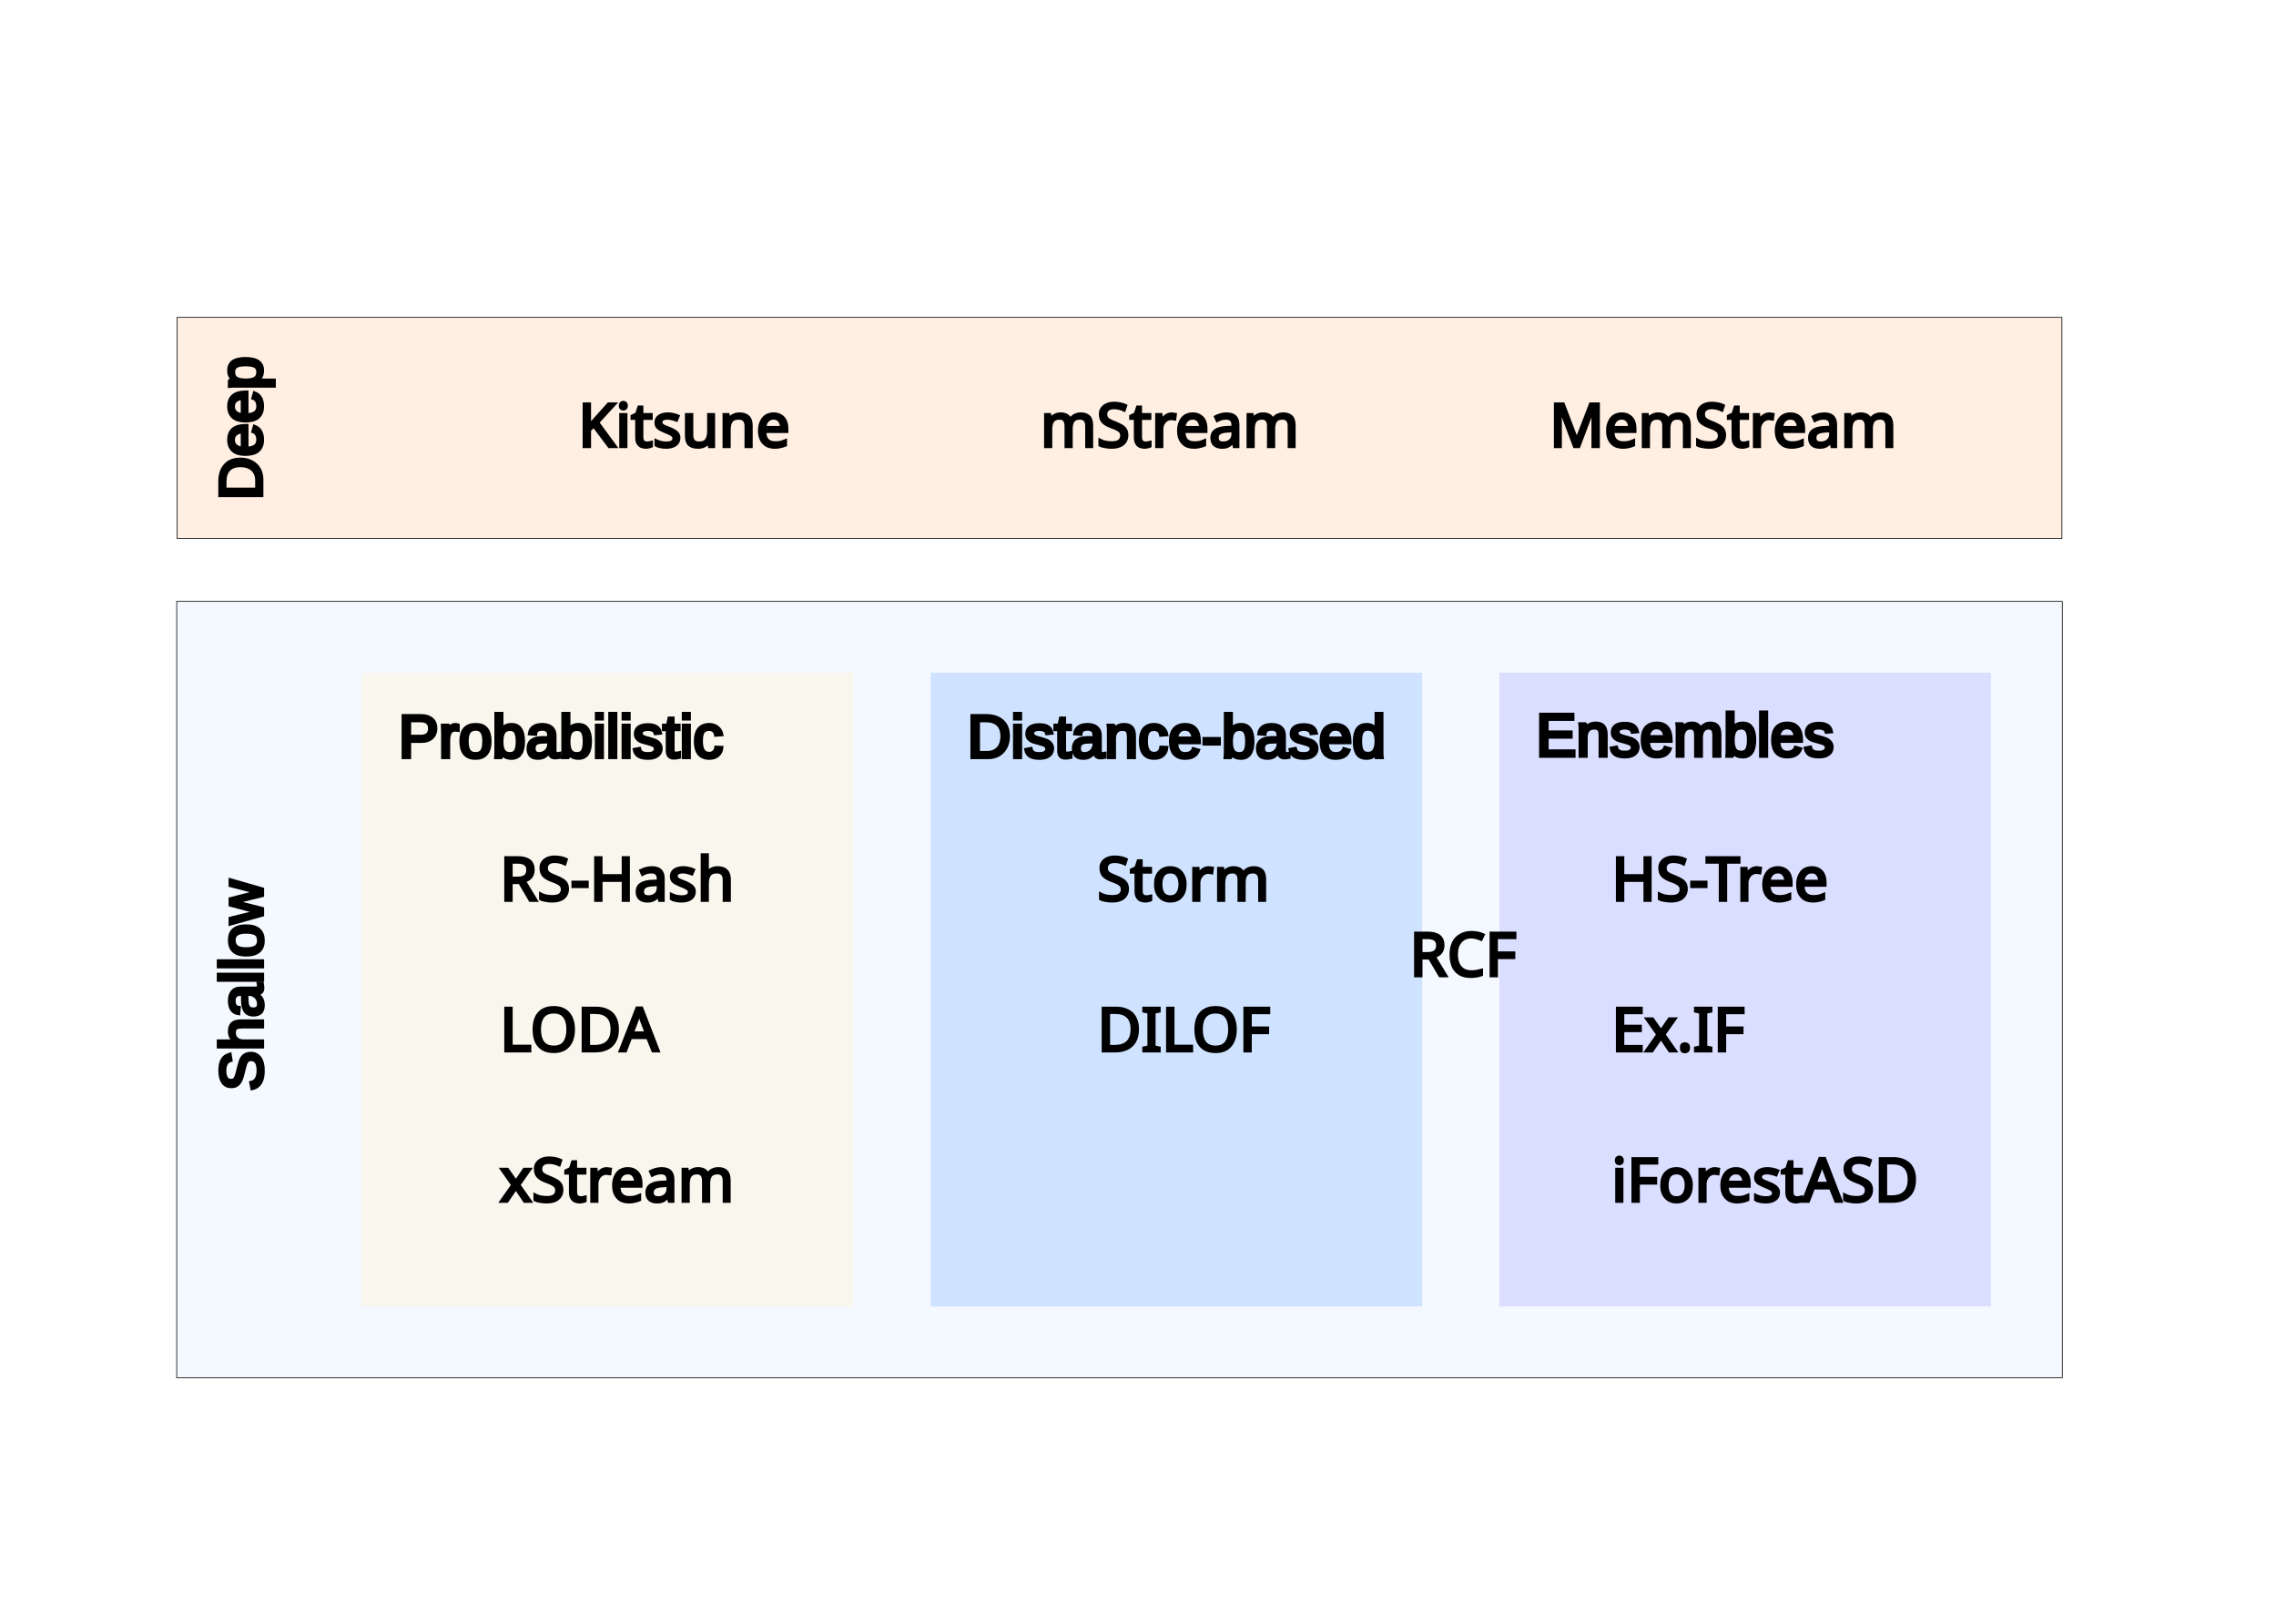
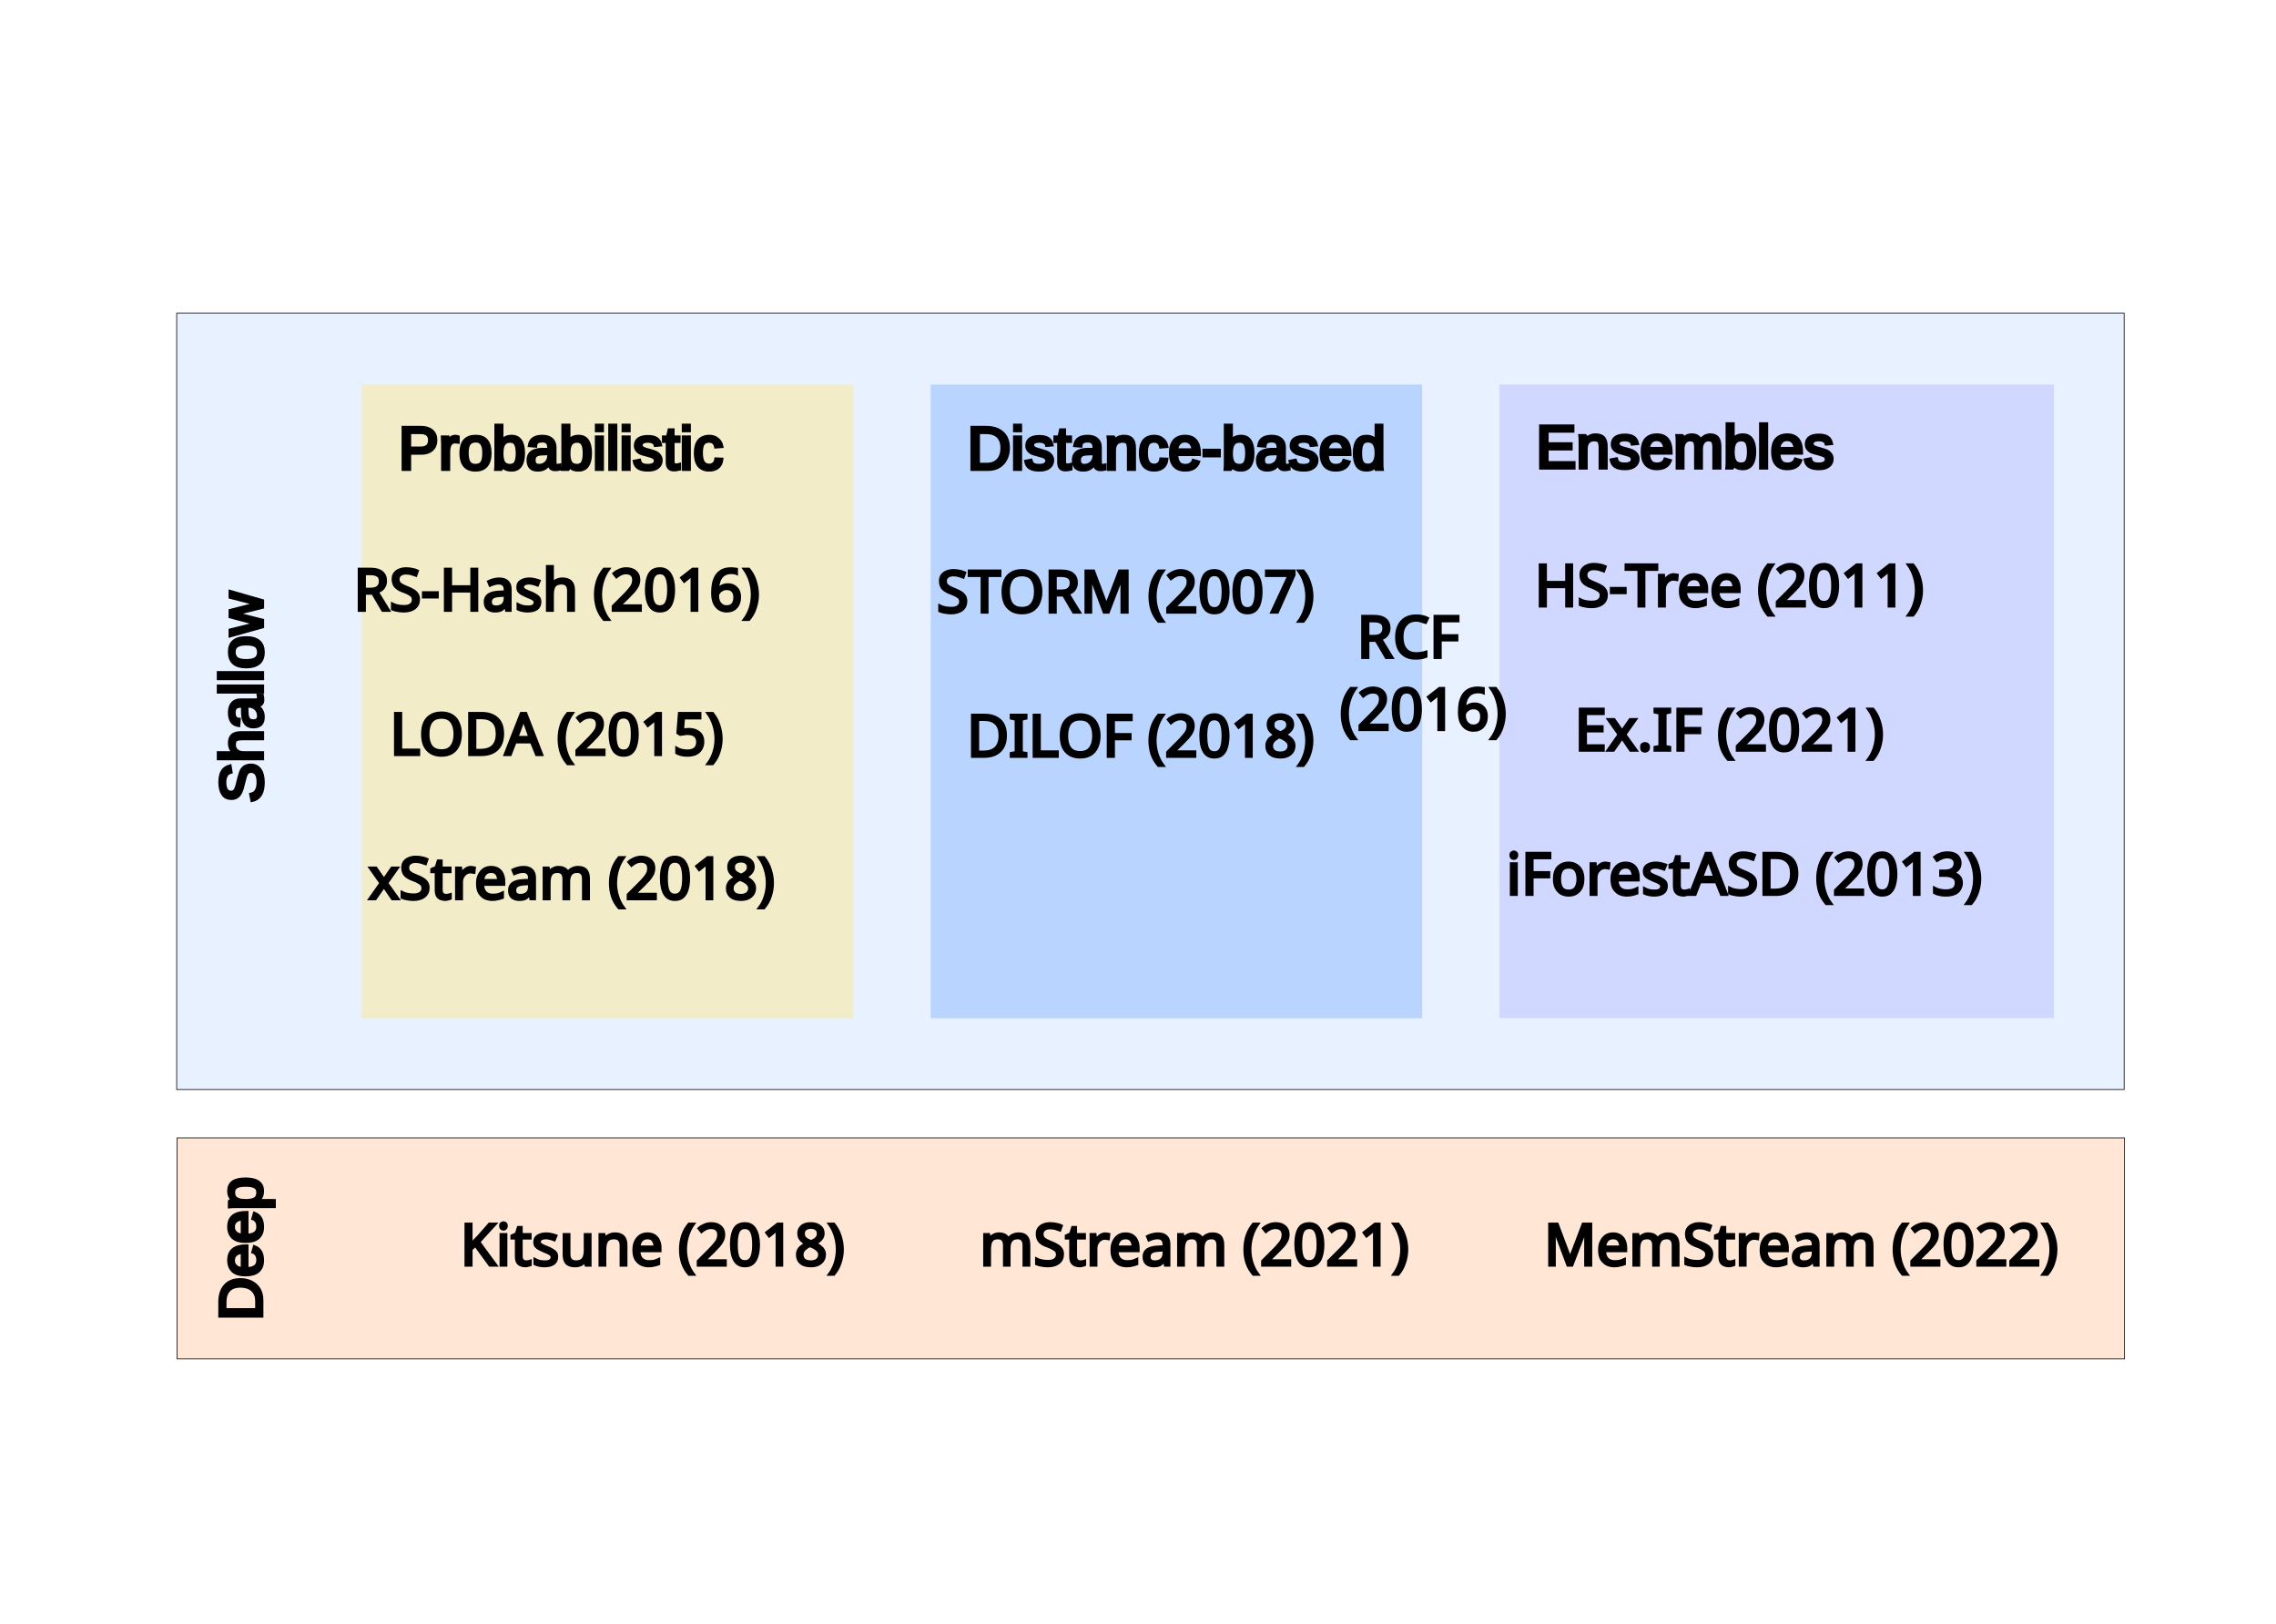
<svg xmlns="http://www.w3.org/2000/svg" width="160.053mm" height="114.171mm" viewBox="0 0 160.053 114.171" version="1.1" id="svg5">
  <defs id="defs2" />
  <g id="layer1" transform="translate(-14.77457,-37.9051)">
    <path style="fill:#247296;stroke-width:0.265" d="M 35.392,65.676 V 145.216" id="path790" />
-     <rect style="fill:#d5e5ff;fill-opacity:0.276;stroke:#000000;stroke-width:0.05;stroke-dasharray:none;stroke-opacity:1" id="rect5722" width="132.6" height="54.6" x="27.2" y="80.2" />
-     <rect style="fill:#ffe6d5;fill-opacity:0.68;stroke:#000000;stroke-width:0.05;stroke-dasharray:none;stroke-opacity:1" id="rect5722-2" width="132.546" height="15.546" x="27.227" y="60.227" />
-     <text xml:space="preserve" style="font-style:normal;font-variant:normal;font-weight:normal;font-stretch:normal;font-size:4.233px;font-family:Arial;-inkscape-font-specification:Arial;fill:#000000;stroke:#000000;stroke-width:0.265;stroke-dasharray:none;stroke-opacity:1" x="-73.083" y="33.163" id="text5852" transform="rotate(-90)">
-       <tspan id="tspan5850" style="font-style:normal;font-variant:normal;font-weight:normal;font-stretch:normal;font-family:Arial;-inkscape-font-specification:Arial;fill:#000000;stroke-width:0.265" x="-73.083" y="33.163">Deep</tspan>
+     <rect style="fill:#aaccff;fill-opacity:0.276;stroke:#000000;stroke-width:0.051;stroke-dasharray:none;stroke-opacity:1" id="rect5722" width="136.949" height="54.599" x="27.2" y="59.931" />
+     <rect style="fill:#ffdbc2;fill-opacity:0.68;stroke:#000000;stroke-width:0.051;stroke-dasharray:none;stroke-opacity:1" id="rect5722-2" width="136.949" height="15.546" x="27.227" y="117.931" />
+     <text xml:space="preserve" style="font-style:normal;font-variant:normal;font-weight:normal;font-stretch:normal;font-size:4.233px;font-family:Arial;-inkscape-font-specification:Arial;fill:#000000;stroke:#000000;stroke-width:0.265;stroke-dasharray:none;stroke-opacity:1" x="-130.787" y="33.163" id="text5852" transform="rotate(-90)">
+       <tspan id="tspan5850" style="font-style:normal;font-variant:normal;font-weight:normal;font-stretch:normal;font-family:Arial;-inkscape-font-specification:Arial;fill:#000000;stroke-width:0.265" x="-130.787" y="33.163">Deep</tspan>
    </text>
-     <text xml:space="preserve" style="font-style:normal;font-variant:normal;font-weight:normal;font-stretch:normal;font-size:4.233px;font-family:Arial;-inkscape-font-specification:Arial;fill:#000000;stroke:#000000;stroke-width:0.265;stroke-dasharray:none;stroke-opacity:1" x="-114.633" y="33.214" id="text5852-7" transform="rotate(-90)">
-       <tspan id="tspan5850-1" style="font-style:normal;font-variant:normal;font-weight:normal;font-stretch:normal;font-family:Arial;-inkscape-font-specification:Arial;fill:#000000;stroke-width:0.265" x="-114.633" y="33.214">Shallow</tspan>
+     <text xml:space="preserve" style="font-style:normal;font-variant:normal;font-weight:normal;font-stretch:normal;font-size:4.233px;font-family:Arial;-inkscape-font-specification:Arial;fill:#000000;stroke:#000000;stroke-width:0.265;stroke-dasharray:none;stroke-opacity:1" x="-94.363" y="33.214" id="text5852-7" transform="rotate(-90)">
+       <tspan id="tspan5850-1" style="font-style:normal;font-variant:normal;font-weight:normal;font-stretch:normal;font-family:Arial;-inkscape-font-specification:Arial;fill:#000000;stroke-width:0.265" x="-94.363" y="33.214">Shallow</tspan>
    </text>
-     <rect style="fill:#fff6d5;fill-opacity:0.418;stroke:none;stroke-width:0.434;stroke-linecap:round;stroke-linejoin:round;stroke-dasharray:none;stroke-opacity:1" id="rect6657" width="34.566" height="44.566" x="40.217" y="85.217" />
-     <rect style="fill:#80b3ff;fill-opacity:0.316;stroke:none;stroke-width:0.434;stroke-dasharray:none;stroke-opacity:1" id="rect6657-1" width="34.566" height="44.566" x="80.217" y="85.217" />
-     <rect style="fill:#8080ff;fill-opacity:0.215;stroke:none;stroke-width:0.434;stroke-dasharray:none;stroke-opacity:1" id="rect6657-13" width="34.566" height="44.566" x="120.217" y="85.217" />
-     <text xml:space="preserve" style="font-style:normal;font-variant:normal;font-weight:normal;font-stretch:normal;font-size:4.233px;font-family:Arial;-inkscape-font-specification:Arial;fill:#000000;stroke:#000000;stroke-width:0.265;stroke-dasharray:none;stroke-opacity:1" x="42.806" y="91.163" id="text6665">
-       <tspan id="tspan6663" style="fill:#000000;stroke-width:0.265;stroke-dasharray:none" x="42.806" y="91.163">Probabilistic</tspan>
+     <rect style="fill:#ffe680;fill-opacity:0.418;stroke:none;stroke-width:0.434;stroke-linecap:round;stroke-linejoin:round;stroke-dasharray:none;stroke-opacity:1" id="rect6657" width="34.566" height="44.566" x="40.217" y="64.947" />
+     <rect style="fill:#5599ff;fill-opacity:0.316;stroke:none;stroke-width:0.434;stroke-dasharray:none;stroke-opacity:1" id="rect6657-1" width="34.566" height="44.566" x="80.217" y="64.947" />
+     <rect style="fill:#8080ff;fill-opacity:0.215;stroke:none;stroke-width:0.461;stroke-dasharray:none;stroke-opacity:1" id="rect6657-13" width="39" height="44.566" x="120.217" y="64.947" />
+     <text xml:space="preserve" style="font-style:normal;font-variant:normal;font-weight:normal;font-stretch:normal;font-size:4.233px;font-family:Arial;-inkscape-font-specification:Arial;fill:#000000;stroke:#000000;stroke-width:0.265;stroke-dasharray:none;stroke-opacity:1" x="42.806" y="70.893" id="text6665">
+       <tspan id="tspan6663" style="fill:#000000;stroke-width:0.265;stroke-dasharray:none" x="42.806" y="70.893">Probabilistic</tspan>
    </text>
-     <text xml:space="preserve" style="font-style:normal;font-variant:normal;font-weight:normal;font-stretch:normal;font-size:4.233px;font-family:Arial;-inkscape-font-specification:Arial;fill:#000000;stroke:#000000;stroke-width:0.265;stroke-dasharray:none;stroke-opacity:1" x="82.806" y="91.163" id="text6665-3">
-       <tspan style="fill:#000000;stroke-width:0.265;stroke-dasharray:none" x="82.806" y="91.163" id="tspan6731">Distance-based</tspan>
+     <text xml:space="preserve" style="font-style:normal;font-variant:normal;font-weight:normal;font-stretch:normal;font-size:4.233px;font-family:Arial;-inkscape-font-specification:Arial;fill:#000000;stroke:#000000;stroke-width:0.265;stroke-dasharray:none;stroke-opacity:1" x="82.806" y="70.893" id="text6665-3">
+       <tspan style="fill:#000000;stroke-width:0.265;stroke-dasharray:none" x="82.806" y="70.893" id="tspan6731">Distance-based</tspan>
    </text>
-     <text xml:space="preserve" style="font-style:normal;font-variant:normal;font-weight:normal;font-stretch:normal;font-size:4.233px;font-family:Arial;-inkscape-font-specification:Arial;fill:#000000;stroke:#000000;stroke-width:0.265;stroke-dasharray:none;stroke-opacity:1" x="122.798" y="91.065" id="text6665-3-5">
-       <tspan style="fill:#000000;stroke-width:0.265;stroke-dasharray:none" x="122.798" y="91.065" id="tspan6731-9">Ensembles</tspan>
+     <text xml:space="preserve" style="font-style:normal;font-variant:normal;font-weight:normal;font-stretch:normal;font-size:4.233px;font-family:Arial;-inkscape-font-specification:Arial;fill:#000000;stroke:#000000;stroke-width:0.265;stroke-dasharray:none;stroke-opacity:1" x="122.798" y="70.795" id="text6665-3-5">
+       <tspan style="fill:#000000;stroke-width:0.265;stroke-dasharray:none" x="122.798" y="70.795" id="tspan6731-9">Ensembles</tspan>
    </text>
-     <text xml:space="preserve" style="font-style:normal;font-variant:normal;font-weight:normal;font-stretch:normal;font-size:4.233px;font-family:'Segoe UI';-inkscape-font-specification:'Segoe UI';fill:#000000;stroke:#000000;stroke-width:0.2;stroke-dasharray:none;stroke-opacity:1" x="55.44" y="69.324" id="text6766">
-       <tspan id="tspan6764" style="font-style:normal;font-variant:normal;font-weight:normal;font-stretch:normal;font-family:'Segoe UI';-inkscape-font-specification:'Segoe UI';stroke-width:0.2;stroke-dasharray:none" x="55.44" y="69.324">Kitsune                mStream                MemStream</tspan>
+     <text xml:space="preserve" style="font-style:normal;font-variant:normal;font-weight:normal;font-stretch:normal;font-size:4.057px;font-family:'Segoe UI';-inkscape-font-specification:'Segoe UI';fill:#000000;stroke:#000000;stroke-width:0.191;stroke-dasharray:none;stroke-opacity:1" x="47.156" y="126.86" id="text6766" transform="scale(0.9997502,1.00025)">
+       <tspan style="font-style:normal;font-variant:normal;font-weight:normal;font-stretch:normal;font-size:4.057px;font-family:'Segoe UI';-inkscape-font-specification:'Segoe UI';stroke-width:0.191;stroke-dasharray:none" x="47.156" y="126.86" id="tspan3634">Kitsune (2018)         mStream (2021)         MemStream (2022)</tspan>
    </text>
-     <text xml:space="preserve" style="font-style:normal;font-variant:normal;font-weight:normal;font-stretch:normal;font-size:4.233px;font-family:'Segoe UI';-inkscape-font-specification:'Segoe UI';fill:#000000;stroke:#000000;stroke-width:0.2;stroke-dasharray:none;stroke-opacity:1" x="49.93" y="101.234" id="text6766-4">
-       <tspan id="tspan6764-6" style="font-style:normal;font-variant:normal;font-weight:normal;font-stretch:normal;font-family:'Segoe UI';-inkscape-font-specification:'Segoe UI';stroke-width:0.2;stroke-dasharray:none" x="49.93" y="101.234">RS-Hash</tspan>
-       <tspan style="font-style:normal;font-variant:normal;font-weight:normal;font-stretch:normal;font-family:'Segoe UI';-inkscape-font-specification:'Segoe UI';stroke-width:0.2;stroke-dasharray:none" x="49.93" y="106.525" id="tspan8247" />
-       <tspan style="font-style:normal;font-variant:normal;font-weight:normal;font-stretch:normal;font-family:'Segoe UI';-inkscape-font-specification:'Segoe UI';stroke-width:0.2;stroke-dasharray:none" x="49.93" y="111.817" id="tspan8249">LODA</tspan>
-       <tspan style="font-style:normal;font-variant:normal;font-weight:normal;font-stretch:normal;font-family:'Segoe UI';-inkscape-font-specification:'Segoe UI';stroke-width:0.2;stroke-dasharray:none" x="49.93" y="117.109" id="tspan8251" />
-       <tspan style="font-style:normal;font-variant:normal;font-weight:normal;font-stretch:normal;font-family:'Segoe UI';-inkscape-font-specification:'Segoe UI';stroke-width:0.2;stroke-dasharray:none" x="49.93" y="122.4" id="tspan8253">xStream</tspan>
+     <text xml:space="preserve" style="font-style:normal;font-variant:normal;font-weight:normal;font-stretch:normal;font-size:4.057px;font-family:'Segoe UI';-inkscape-font-specification:'Segoe UI';text-align:center;text-anchor:middle;fill:#000000;stroke:#000000;stroke-width:0.2;stroke-dasharray:none;stroke-opacity:1" x="57.61" y="80.837" id="text6766-4">
+       <tspan id="tspan6764-6" style="font-style:normal;font-variant:normal;font-weight:normal;font-stretch:normal;font-size:4.057px;font-family:'Segoe UI';-inkscape-font-specification:'Segoe UI';text-align:center;text-anchor:middle;stroke-width:0.2;stroke-dasharray:none" x="57.61" y="80.837">RS-Hash (2016)</tspan>
+       <tspan style="font-style:normal;font-variant:normal;font-weight:normal;font-stretch:normal;font-size:4.057px;font-family:'Segoe UI';-inkscape-font-specification:'Segoe UI';text-align:center;text-anchor:middle;stroke-width:0.2;stroke-dasharray:none" x="57.61" y="85.908" id="tspan8247" />
+       <tspan style="font-style:normal;font-variant:normal;font-weight:normal;font-stretch:normal;font-size:4.057px;font-family:'Segoe UI';-inkscape-font-specification:'Segoe UI';text-align:center;text-anchor:middle;stroke-width:0.2;stroke-dasharray:none" x="57.61" y="90.98" id="tspan8249">LODA (2015)</tspan>
+       <tspan style="font-style:normal;font-variant:normal;font-weight:normal;font-stretch:normal;font-size:4.057px;font-family:'Segoe UI';-inkscape-font-specification:'Segoe UI';text-align:center;text-anchor:middle;stroke-width:0.2;stroke-dasharray:none" x="57.61" y="96.051" id="tspan8251" />
+       <tspan style="font-style:normal;font-variant:normal;font-weight:normal;font-stretch:normal;font-size:4.057px;font-family:'Segoe UI';-inkscape-font-specification:'Segoe UI';text-align:center;text-anchor:middle;stroke-width:0.2;stroke-dasharray:none" x="57.61" y="101.122" id="tspan8253">xStream (2018)</tspan>
    </text>
-     <text xml:space="preserve" style="font-style:normal;font-variant:normal;font-weight:normal;font-stretch:normal;font-size:4.233px;font-family:'Segoe UI';-inkscape-font-specification:'Segoe UI';fill:#000000;stroke:#000000;stroke-width:0.2;stroke-dasharray:none;stroke-opacity:1" x="91.942" y="101.234" id="text6766-4-0">
-       <tspan style="font-style:normal;font-variant:normal;font-weight:normal;font-stretch:normal;font-family:'Segoe UI';-inkscape-font-specification:'Segoe UI';stroke-width:0.2;stroke-dasharray:none" x="91.942" y="101.234" id="tspan8351">Storm</tspan>
-       <tspan style="font-style:normal;font-variant:normal;font-weight:normal;font-stretch:normal;font-family:'Segoe UI';-inkscape-font-specification:'Segoe UI';stroke-width:0.2;stroke-dasharray:none" x="91.942" y="106.525" id="tspan8353" />
-       <tspan style="font-style:normal;font-variant:normal;font-weight:normal;font-stretch:normal;font-family:'Segoe UI';-inkscape-font-specification:'Segoe UI';stroke-width:0.2;stroke-dasharray:none" x="91.942" y="111.817" id="tspan8355">DILOF</tspan>
+     <text xml:space="preserve" style="font-style:normal;font-variant:normal;font-weight:normal;font-stretch:normal;font-size:4.057px;font-family:'Segoe UI';-inkscape-font-specification:'Segoe UI';text-align:center;text-anchor:middle;fill:#000000;stroke:#000000;stroke-width:0.2;stroke-dasharray:none;stroke-opacity:1" x="97.615" y="80.964" id="text6766-4-0">
+       <tspan style="font-style:normal;font-variant:normal;font-weight:normal;font-stretch:normal;font-size:4.057px;font-family:'Segoe UI';-inkscape-font-specification:'Segoe UI';text-align:center;text-anchor:middle;stroke-width:0.2;stroke-dasharray:none" x="97.615" y="80.964" id="tspan8351">STORM (2007)</tspan>
+       <tspan style="font-style:normal;font-variant:normal;font-weight:normal;font-stretch:normal;font-size:4.057px;font-family:'Segoe UI';-inkscape-font-specification:'Segoe UI';text-align:center;text-anchor:middle;stroke-width:0.2;stroke-dasharray:none" x="97.615" y="86.035" id="tspan8353" />
+       <tspan style="font-style:normal;font-variant:normal;font-weight:normal;font-stretch:normal;font-size:4.057px;font-family:'Segoe UI';-inkscape-font-specification:'Segoe UI';text-align:center;text-anchor:middle;stroke-width:0.2;stroke-dasharray:none" x="97.615" y="91.106" id="tspan8355">DILOF (2018)</tspan>
    </text>
-     <text xml:space="preserve" style="font-style:normal;font-variant:normal;font-weight:normal;font-stretch:normal;font-size:4.233px;font-family:'Segoe UI';-inkscape-font-specification:'Segoe UI';fill:#000000;stroke:#000000;stroke-width:0.2;stroke-dasharray:none;stroke-opacity:1" x="128.102" y="101.234" id="text6766-4-4">
-       <tspan style="font-style:normal;font-variant:normal;font-weight:normal;font-stretch:normal;font-family:'Segoe UI';-inkscape-font-specification:'Segoe UI';stroke-width:0.2;stroke-dasharray:none" x="128.102" y="101.234" id="tspan8253-8">HS-Tree</tspan>
-       <tspan style="font-style:normal;font-variant:normal;font-weight:normal;font-stretch:normal;font-family:'Segoe UI';-inkscape-font-specification:'Segoe UI';stroke-width:0.2;stroke-dasharray:none" x="128.102" y="106.525" id="tspan8371" />
-       <tspan style="font-style:normal;font-variant:normal;font-weight:normal;font-stretch:normal;font-family:'Segoe UI';-inkscape-font-specification:'Segoe UI';stroke-width:0.2;stroke-dasharray:none" x="128.102" y="111.817" id="tspan8373">Ex.IF</tspan>
-       <tspan style="font-style:normal;font-variant:normal;font-weight:normal;font-stretch:normal;font-family:'Segoe UI';-inkscape-font-specification:'Segoe UI';stroke-width:0.2;stroke-dasharray:none" x="128.102" y="117.109" id="tspan8387" />
-       <tspan style="font-style:normal;font-variant:normal;font-weight:normal;font-stretch:normal;font-family:'Segoe UI';-inkscape-font-specification:'Segoe UI';stroke-width:0.2;stroke-dasharray:none" x="128.102" y="122.4" id="tspan8389">iForestASD</tspan>
-       <tspan style="font-style:normal;font-variant:normal;font-weight:normal;font-stretch:normal;font-family:'Segoe UI';-inkscape-font-specification:'Segoe UI';stroke-width:0.2;stroke-dasharray:none" x="128.102" y="127.692" id="tspan8375" />
-       <tspan style="font-style:normal;font-variant:normal;font-weight:normal;font-stretch:normal;font-family:'Segoe UI';-inkscape-font-specification:'Segoe UI';stroke-width:0.2;stroke-dasharray:none" x="128.102" y="132.984" id="tspan8377" />
+     <text xml:space="preserve" style="font-style:normal;font-variant:normal;font-weight:normal;font-stretch:normal;font-size:4.057px;font-family:'Segoe UI';-inkscape-font-specification:'Segoe UI';text-align:center;text-anchor:middle;fill:#000000;stroke:#000000;stroke-width:0.2;stroke-dasharray:none;stroke-opacity:1" x="140.067" y="80.534" id="text6766-4-4">
+       <tspan style="font-style:normal;font-variant:normal;font-weight:normal;font-stretch:normal;font-size:4.057px;font-family:'Segoe UI';-inkscape-font-specification:'Segoe UI';text-align:center;text-anchor:middle;stroke-width:0.2;stroke-dasharray:none" x="140.067" y="80.534" id="tspan8253-8">HS-Tree (2011)</tspan>
+       <tspan style="font-style:normal;font-variant:normal;font-weight:normal;font-stretch:normal;font-size:4.057px;font-family:'Segoe UI';-inkscape-font-specification:'Segoe UI';text-align:center;text-anchor:middle;stroke-width:0.2;stroke-dasharray:none" x="140.067" y="85.605" id="tspan8371" />
+       <tspan style="font-style:normal;font-variant:normal;font-weight:normal;font-stretch:normal;font-size:4.057px;font-family:'Segoe UI';-inkscape-font-specification:'Segoe UI';text-align:center;text-anchor:middle;stroke-width:0.2;stroke-dasharray:none" x="140.067" y="90.676" id="tspan8373">Ex.IF (2021)</tspan>
+       <tspan style="font-style:normal;font-variant:normal;font-weight:normal;font-stretch:normal;font-size:4.057px;font-family:'Segoe UI';-inkscape-font-specification:'Segoe UI';text-align:center;text-anchor:middle;stroke-width:0.2;stroke-dasharray:none" x="140.067" y="95.748" id="tspan8387" />
+       <tspan style="font-style:normal;font-variant:normal;font-weight:normal;font-stretch:normal;font-size:4.057px;font-family:'Segoe UI';-inkscape-font-specification:'Segoe UI';text-align:center;text-anchor:middle;stroke-width:0.2;stroke-dasharray:none" x="140.067" y="100.819" id="tspan8377">iForestASD (2013)</tspan>
    </text>
-     <text xml:space="preserve" style="font-style:normal;font-variant:normal;font-weight:normal;font-stretch:normal;font-size:4.233px;font-family:'Segoe UI';-inkscape-font-specification:'Segoe UI';fill:#000000;stroke:#000000;stroke-width:0.2;stroke-dasharray:none;stroke-opacity:1" x="113.911" y="106.541" id="text8385">
-       <tspan id="tspan8383" style="stroke-width:0.2" x="113.911" y="106.541">RCF</tspan>
+     <text xml:space="preserve" style="font-style:normal;font-variant:normal;font-weight:normal;font-stretch:normal;font-size:4.057px;font-family:'Segoe UI';-inkscape-font-specification:'Segoe UI';text-align:center;text-anchor:middle;fill:#000000;stroke:#000000;stroke-width:0.2;stroke-dasharray:none;stroke-opacity:1" x="117.495" y="84.154" id="text8385">
+       <tspan id="tspan8383" style="font-size:4.057px;text-align:center;text-anchor:middle;stroke-width:0.2" x="117.495" y="84.154">RCF</tspan>
+       <tspan style="font-size:4.057px;text-align:center;text-anchor:middle;stroke-width:0.2" x="117.495" y="89.225" id="tspan4466">(2016)</tspan>
    </text>
  </g>
</svg>
